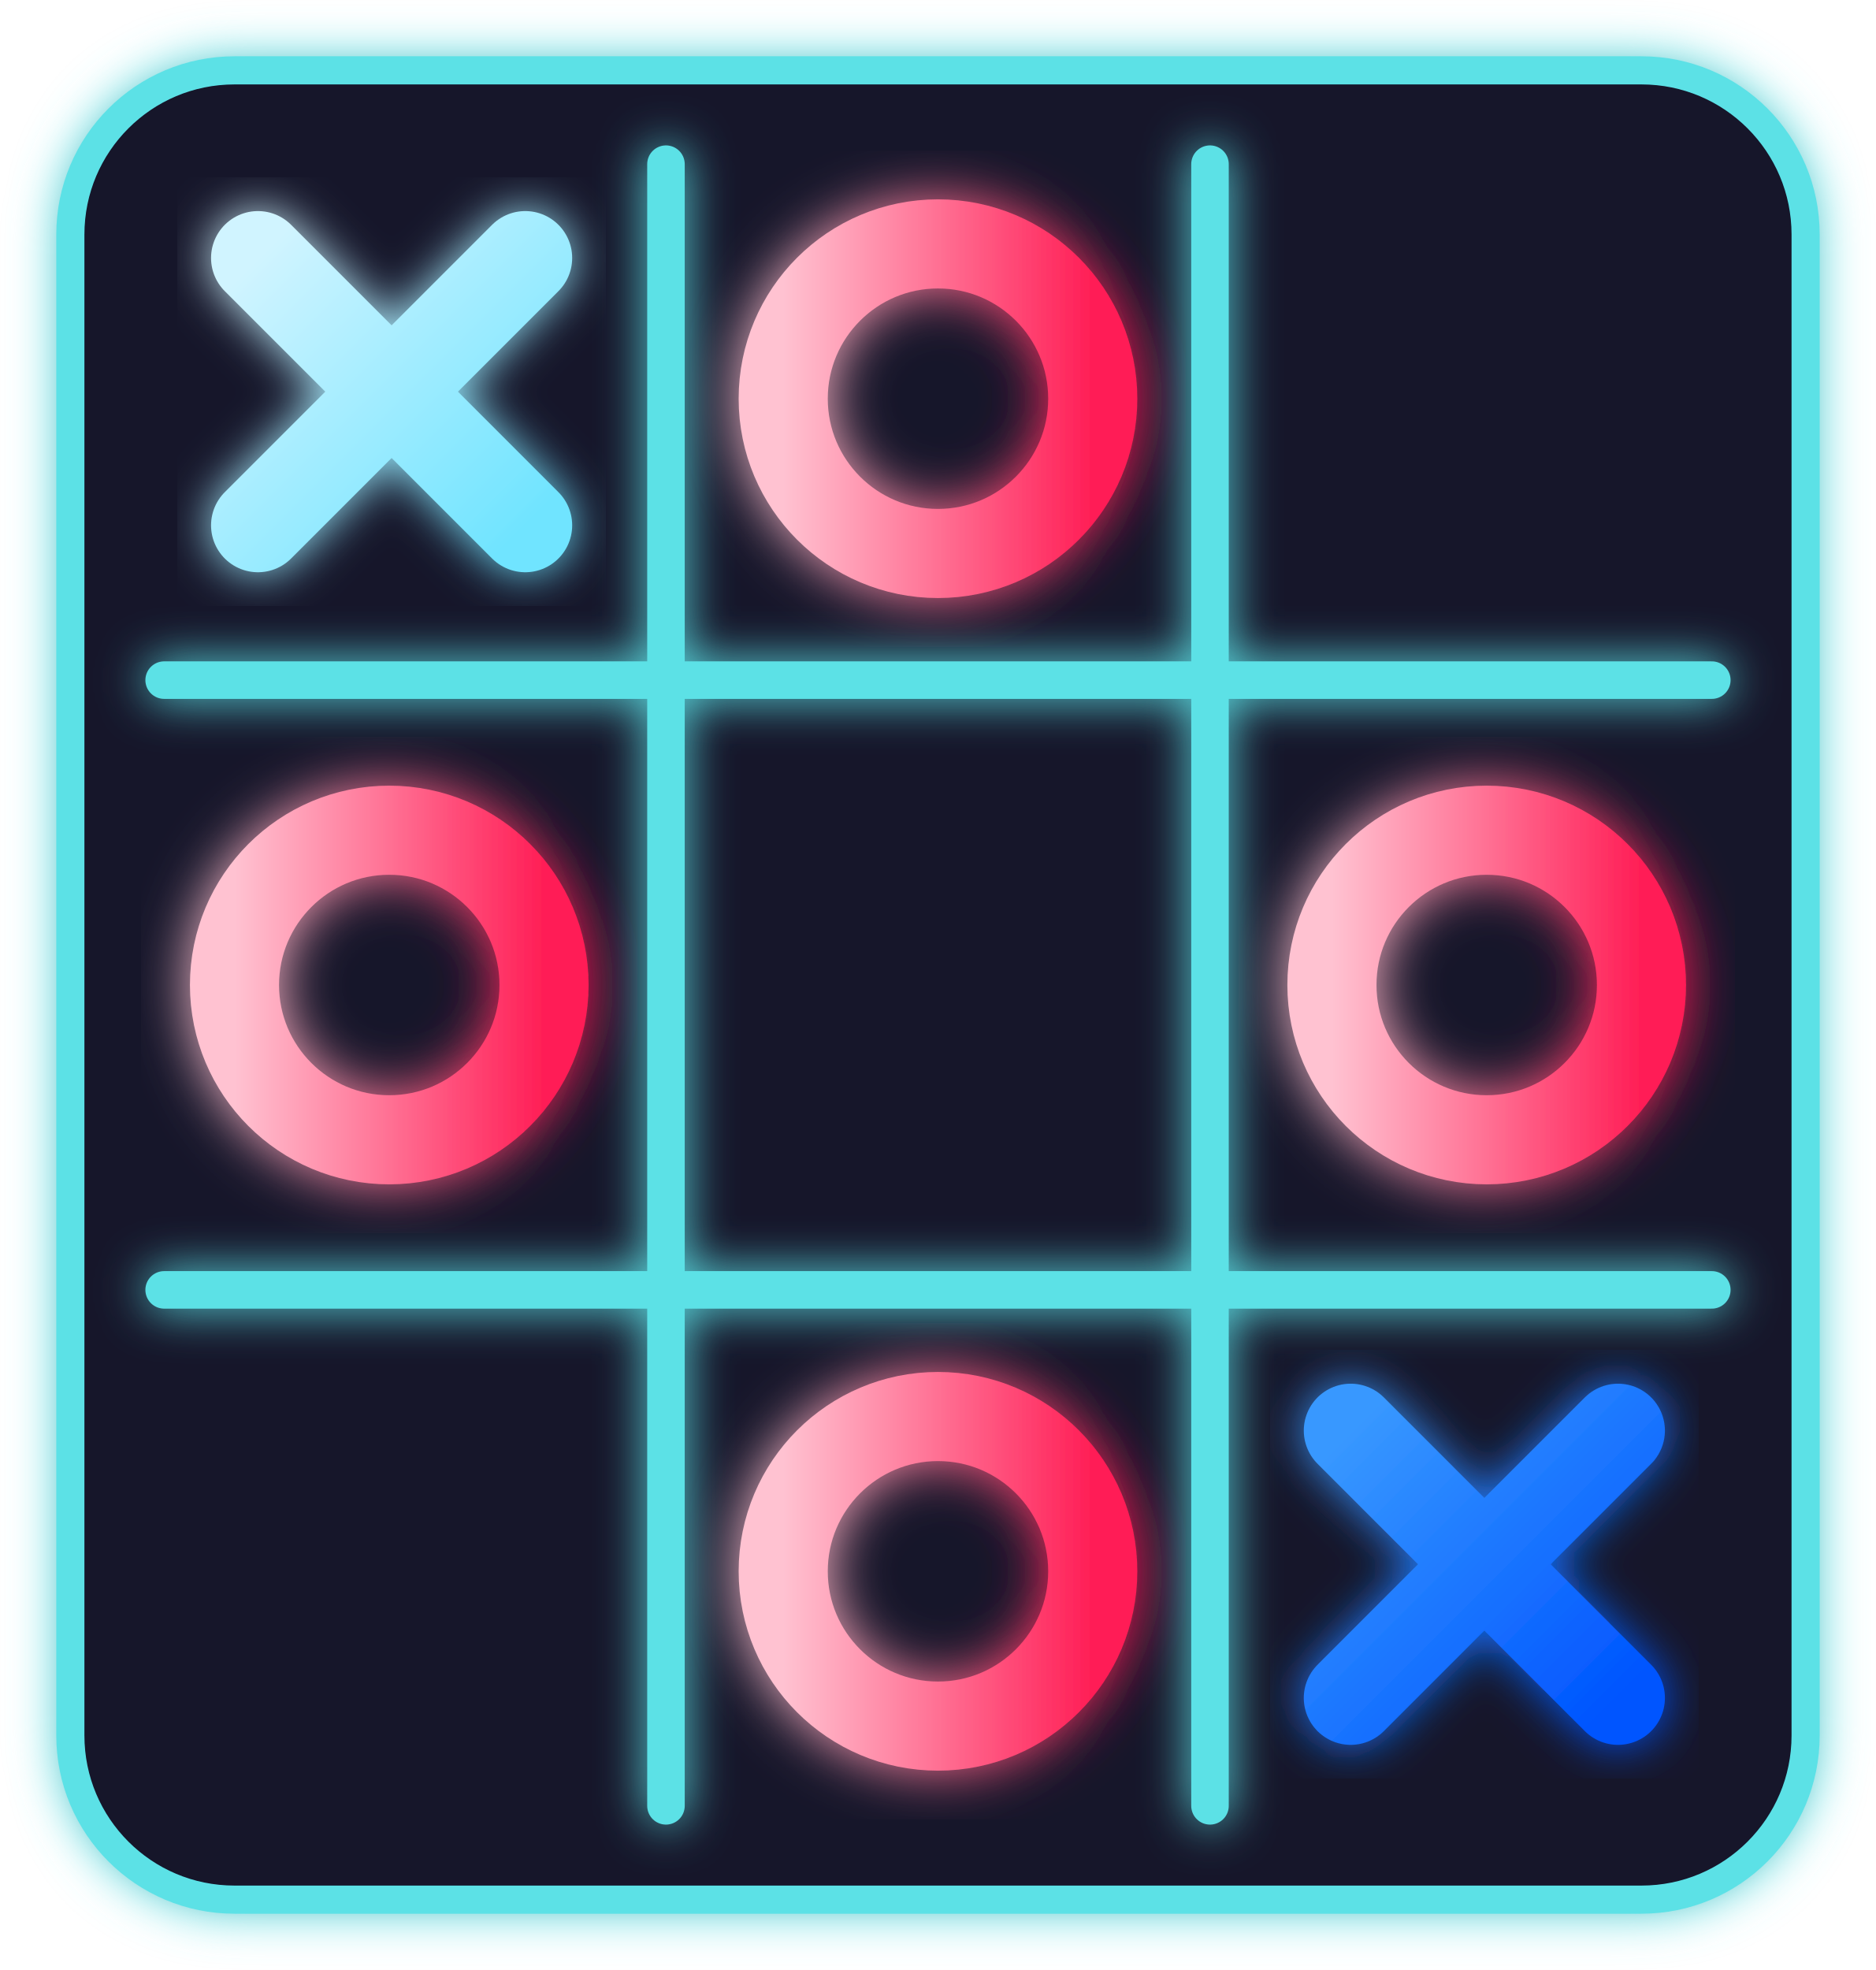
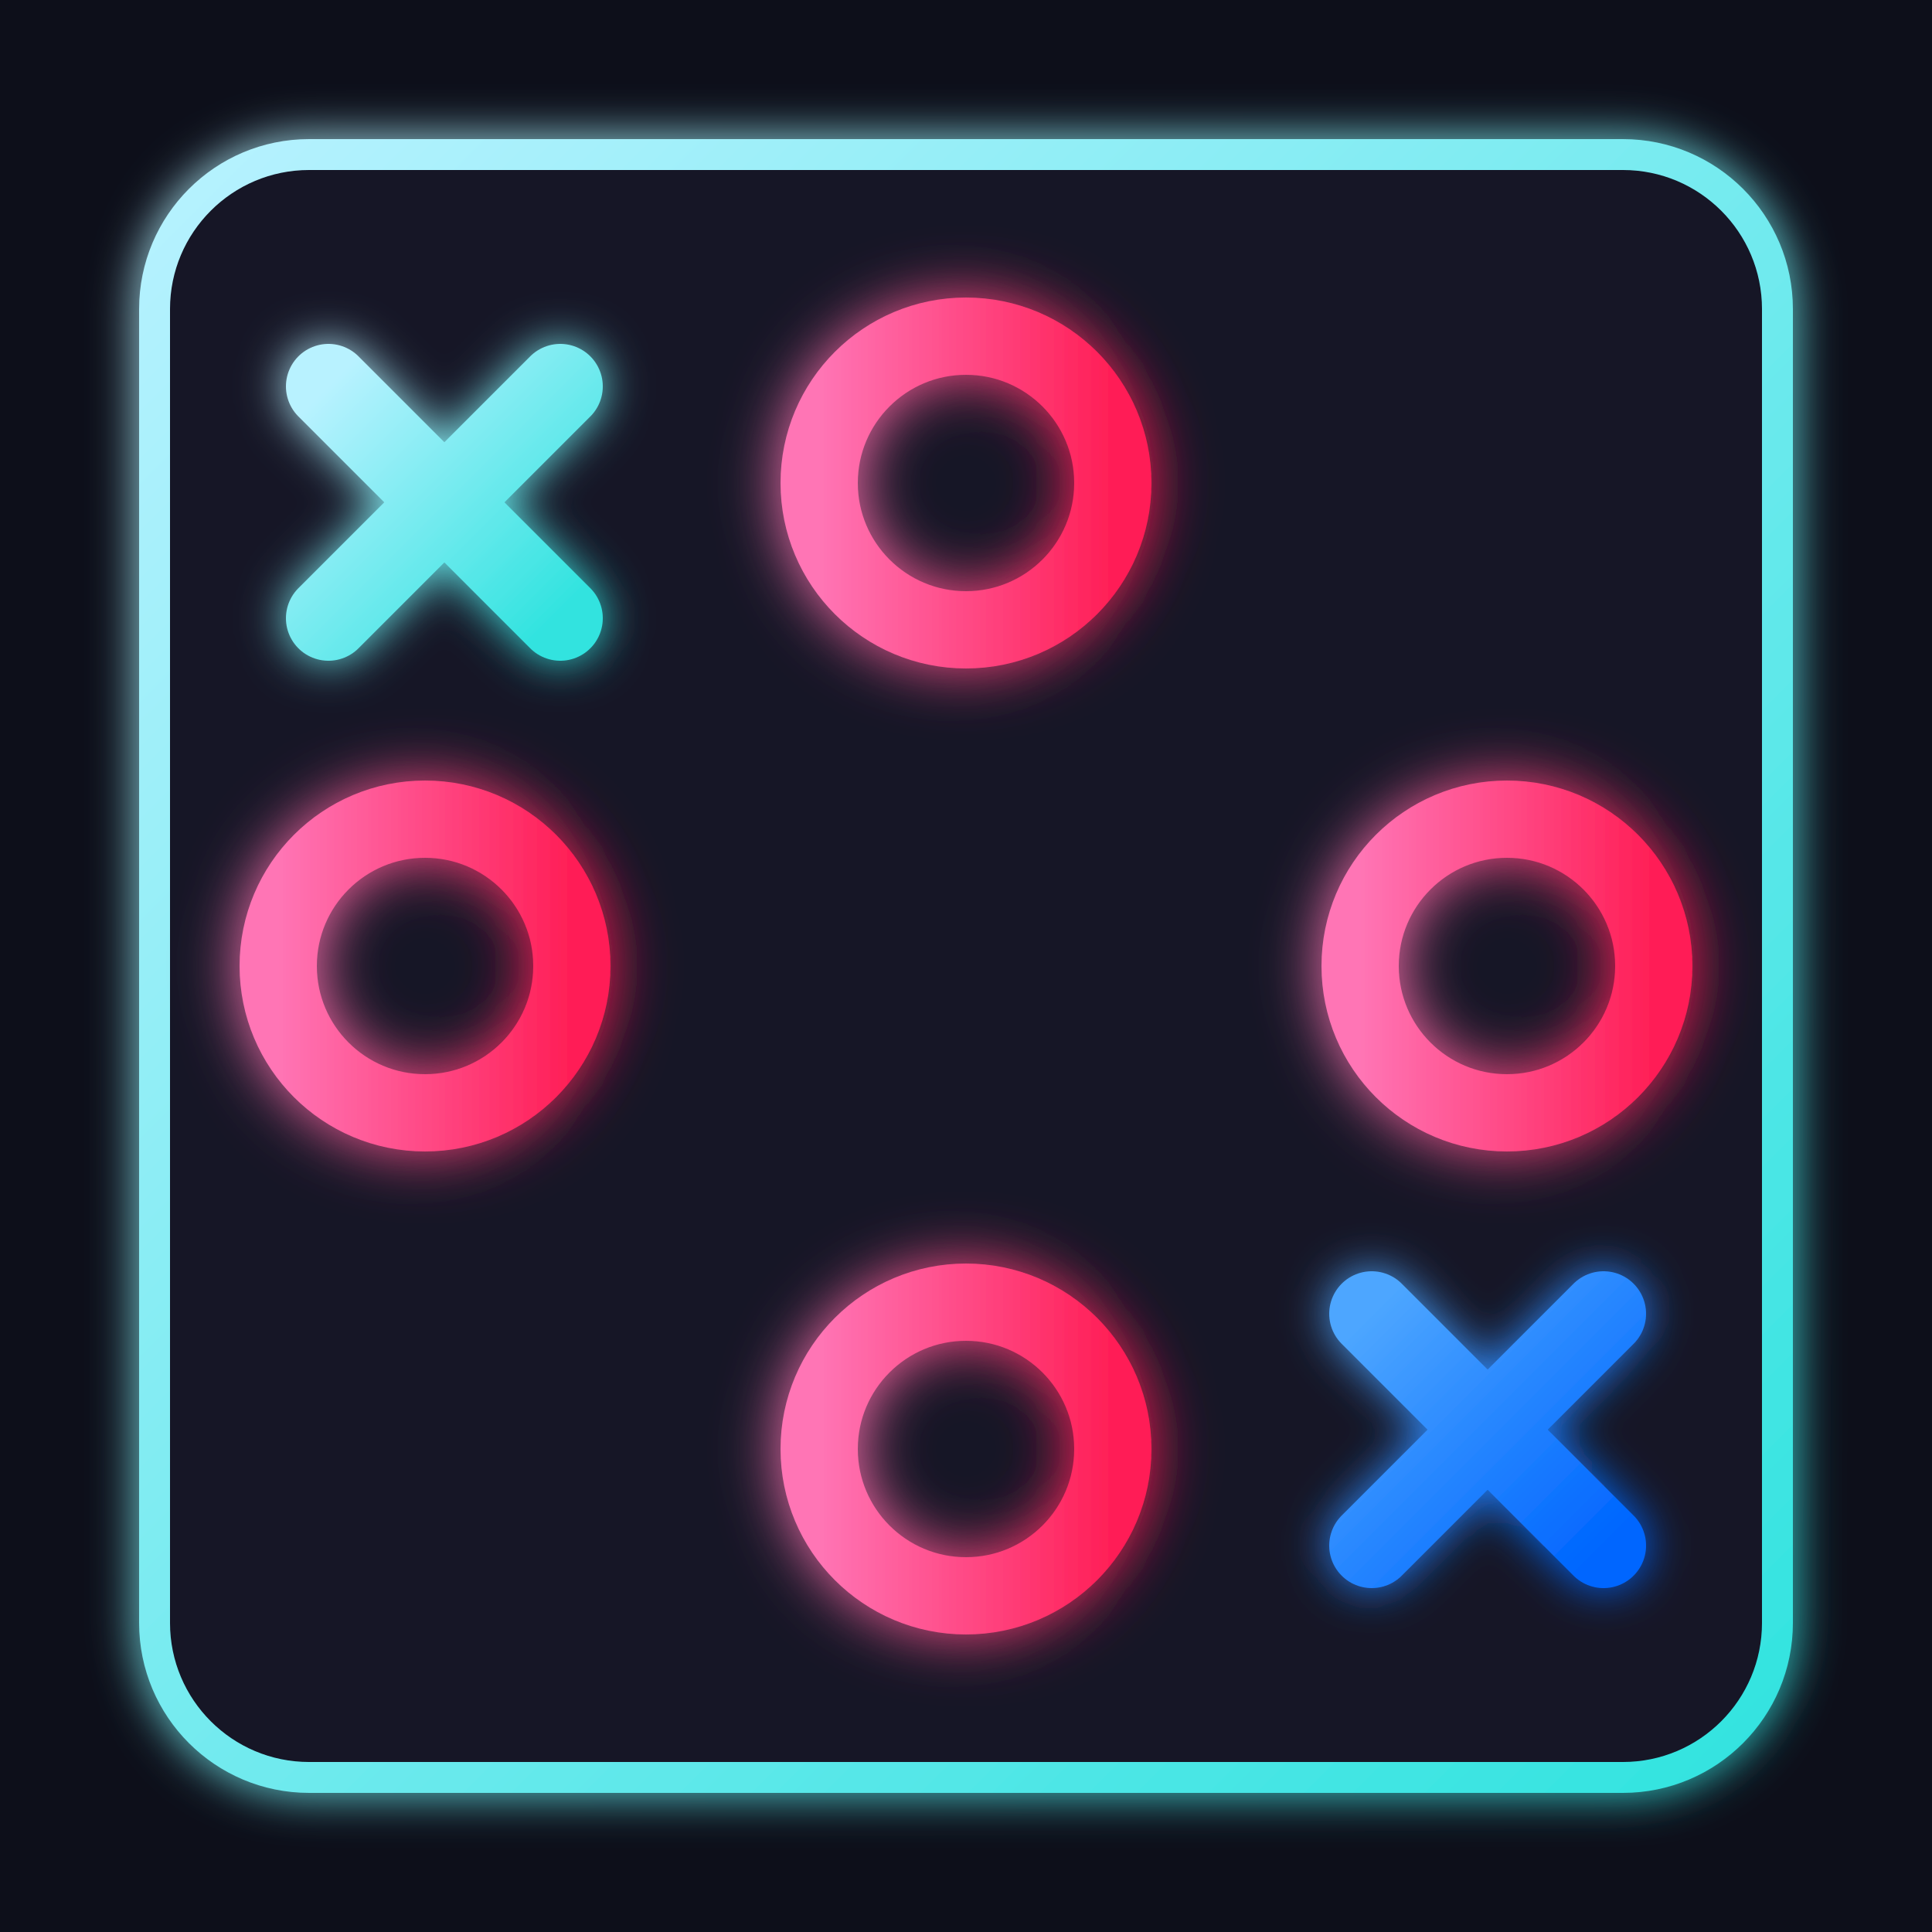
- <svg xmlns="http://www.w3.org/2000/svg" viewBox="0 0 400 420" width="400" height="420">
+ <svg xmlns="http://www.w3.org/2000/svg" viewBox="0 0 500 500" width="500" height="500">
  <defs>
-     <filter id="cyan-glow" x="-30%" y="-30%" width="160%" height="160%">
-       <feGaussianBlur stdDeviation="5" result="blur" />
-       <feMerge>
-         <feMergeNode in="blur" />
-         <feMergeNode in="SourceGraphic" />
-       </feMerge>
-     </filter>
-     <filter id="pink-glow" x="-30%" y="-30%" width="160%" height="160%">
+     <filter id="cyan-glow" x="-50%" y="-50%" width="200%" height="200%">
      <feGaussianBlur stdDeviation="6" result="blur" />
      <feMerge>
        <feMergeNode in="blur" />
        <feMergeNode in="SourceGraphic" />
      </feMerge>
    </filter>
-     <filter id="blue-glow" x="-30%" y="-30%" width="160%" height="160%">
-       <feGaussianBlur stdDeviation="5" result="blur" />
+     <filter id="pink-glow" x="-50%" y="-50%" width="200%" height="200%">
+       <feGaussianBlur stdDeviation="8" result="blur" />
+       <feMerge>
+         <feMergeNode in="blur" />
+         <feMergeNode in="SourceGraphic" />
+       </feMerge>
+     </filter>
+     <filter id="blue-glow" x="-50%" y="-50%" width="200%" height="200%">
+       <feGaussianBlur stdDeviation="6" result="blur" />
      <feMerge>
        <feMergeNode in="blur" />
        <feMergeNode in="SourceGraphic" />
      </feMerge>
    </filter>
    <linearGradient id="pink-grad" x1="0%" y1="0%" x2="100%" y2="0%">
-       <stop offset="0%" stop-color="#ffc2d1" />
+       <stop offset="0%" stop-color="#ff75b5" />
      <stop offset="100%" stop-color="#ff1e56" />
    </linearGradient>
-     <linearGradient id="light-cyan-grad" x1="0%" y1="0%" x2="100%" y2="100%">
-       <stop offset="0%" stop-color="#d0f4ff" />
-       <stop offset="100%" stop-color="#70e4ff" />
+     <linearGradient id="cyan-grad" x1="0%" y1="0%" x2="100%" y2="100%">
+       <stop offset="0%" stop-color="#b8f2ff" />
+       <stop offset="100%" stop-color="#30e3df" />
    </linearGradient>
    <linearGradient id="blue-grad" x1="0%" y1="0%" x2="100%" y2="100%">
-       <stop offset="0%" stop-color="#3898ff" />
-       <stop offset="100%" stop-color="#0055ff" />
+       <stop offset="0%" stop-color="#4da6ff" />
+       <stop offset="100%" stop-color="#0066ff" />
    </linearGradient>
  </defs>
-   <rect x="15" y="15" width="370" height="390" rx="35" fill="#15152b" stroke="#5ce1e6" stroke-width="6" filter="url(#cyan-glow)" />
-   <g stroke="#5ce1e6" stroke-width="8" stroke-linecap="round" filter="url(#cyan-glow)">
-     <line x1="142" y1="35" x2="142" y2="385" />
-     <line x1="258" y1="35" x2="258" y2="385" />
-     <line x1="35" y1="145" x2="365" y2="145" />
-     <line x1="35" y1="275" x2="365" y2="275" />
+   <rect width="500" height="500" fill="#0d0f1a" />
+   <rect x="40" y="40" width="420" height="420" rx="40" fill="#131526" stroke="url(#cyan-grad)" stroke-width="8" filter="url(#cyan-glow)" />
+   <g stroke="url(#cyan-grad)" stroke-width="8" stroke-linecap="round" filter="url(#cyan-glow)">
+     <line x1="180" y1="65" x2="180" y2="435" />
+     <line x1="320" y1="65" x2="320" y2="435" />
+     <line x1="65" y1="180" x2="435" y2="180" />
+     <line x1="65" y1="320" x2="435" y2="320" />
  </g>
-   <g stroke="url(#light-cyan-grad)" stroke-width="20" stroke-linecap="round" filter="url(#cyan-glow)">
-     <line x1="55" y1="55" x2="112" y2="112" />
-     <line x1="112" y1="55" x2="55" y2="112" />
+   <g stroke="url(#cyan-grad)" stroke-width="22" stroke-linecap="round" filter="url(#cyan-glow)">
+     <line x1="85" y1="100" x2="145" y2="160" />
+     <line x1="145" y1="100" x2="85" y2="160" />
  </g>
-   <circle cx="200" cy="85" r="33" fill="none" stroke="url(#pink-grad)" stroke-width="19" filter="url(#pink-glow)" />
-   <circle cx="83" cy="210" r="33" fill="none" stroke="url(#pink-grad)" stroke-width="19" filter="url(#pink-glow)" />
-   <circle cx="317" cy="210" r="33" fill="none" stroke="url(#pink-grad)" stroke-width="19" filter="url(#pink-glow)" />
-   <circle cx="200" cy="335" r="33" fill="none" stroke="url(#pink-grad)" stroke-width="19" filter="url(#pink-glow)" />
-   <g stroke="url(#blue-grad)" stroke-width="20" stroke-linecap="round" filter="url(#blue-glow)">
-     <line x1="288" y1="305" x2="345" y2="362" />
-     <line x1="345" y1="305" x2="288" y2="362" />
+   <circle cx="250" cy="125" r="38" fill="none" stroke="url(#pink-grad)" stroke-width="20" filter="url(#pink-glow)" />
+   <circle cx="110" cy="250" r="38" fill="none" stroke="url(#pink-grad)" stroke-width="20" filter="url(#pink-glow)" />
+   <circle cx="390" cy="250" r="38" fill="none" stroke="url(#pink-grad)" stroke-width="20" filter="url(#pink-glow)" />
+   <circle cx="250" cy="375" r="38" fill="none" stroke="url(#pink-grad)" stroke-width="20" filter="url(#pink-glow)" />
+   <g stroke="url(#blue-grad)" stroke-width="22" stroke-linecap="round" filter="url(#blue-glow)">
+     <line x1="355" y1="340" x2="415" y2="400" />
+     <line x1="415" y1="340" x2="355" y2="400" />
  </g>
</svg>
